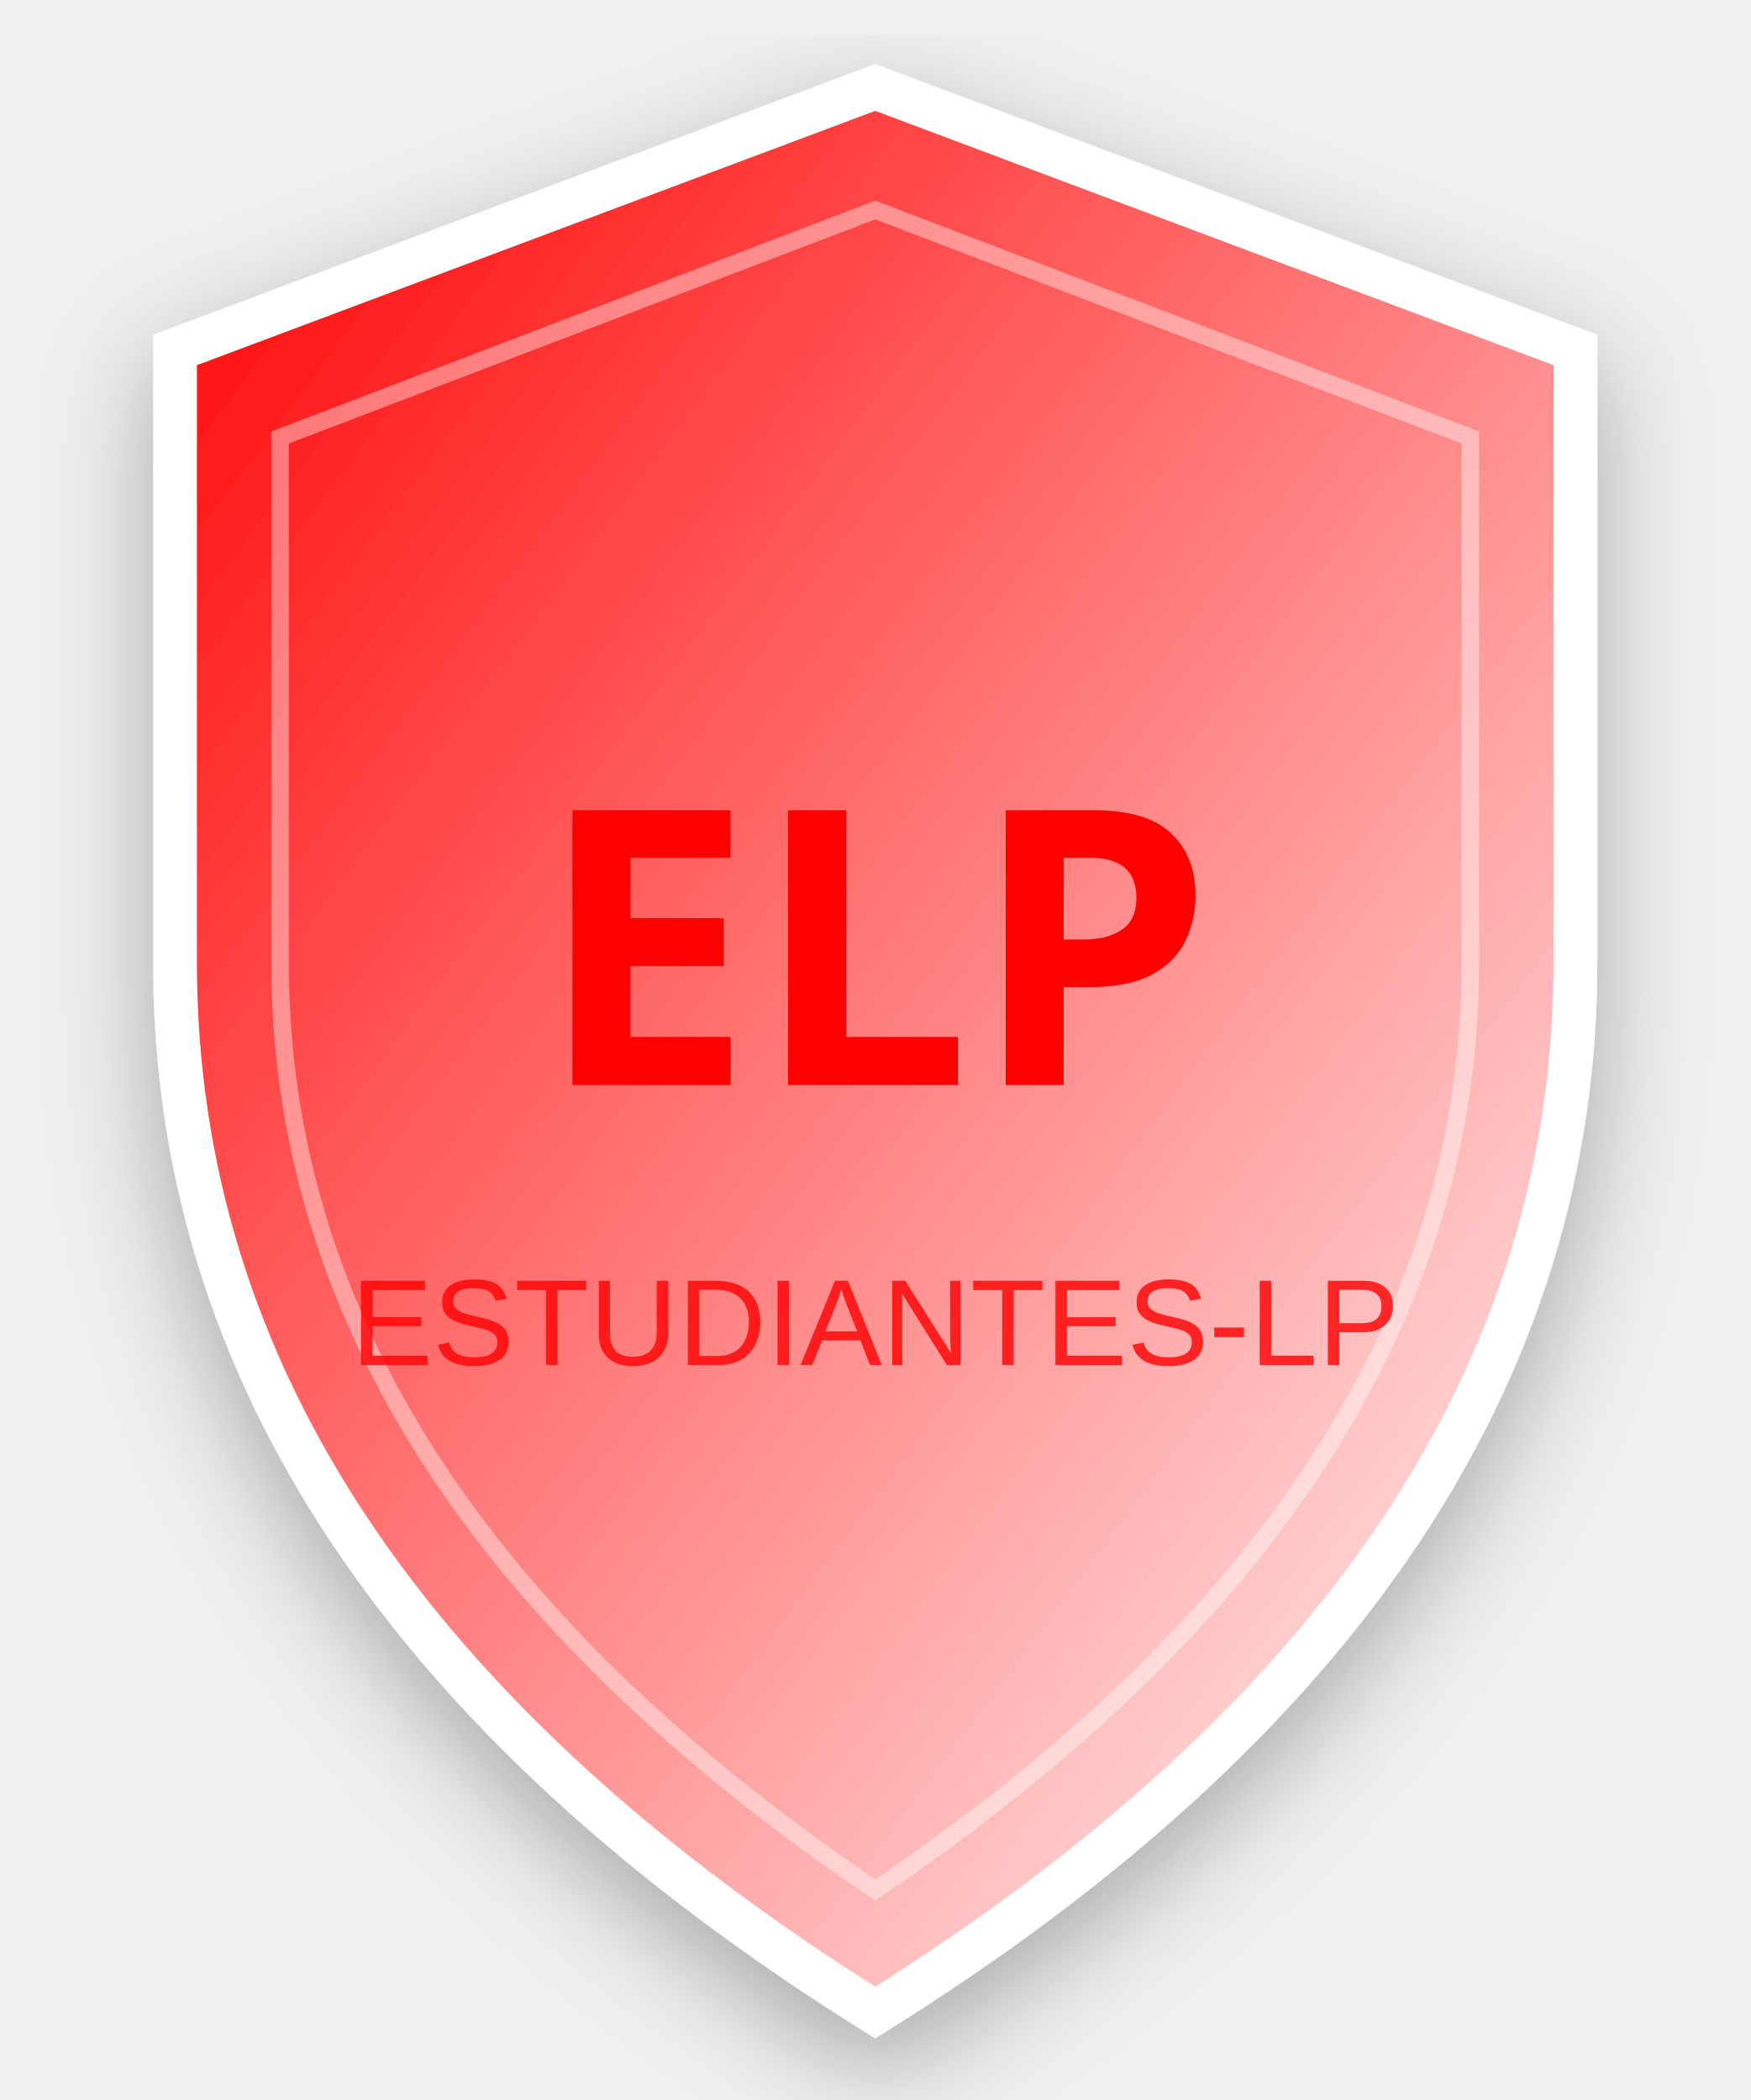
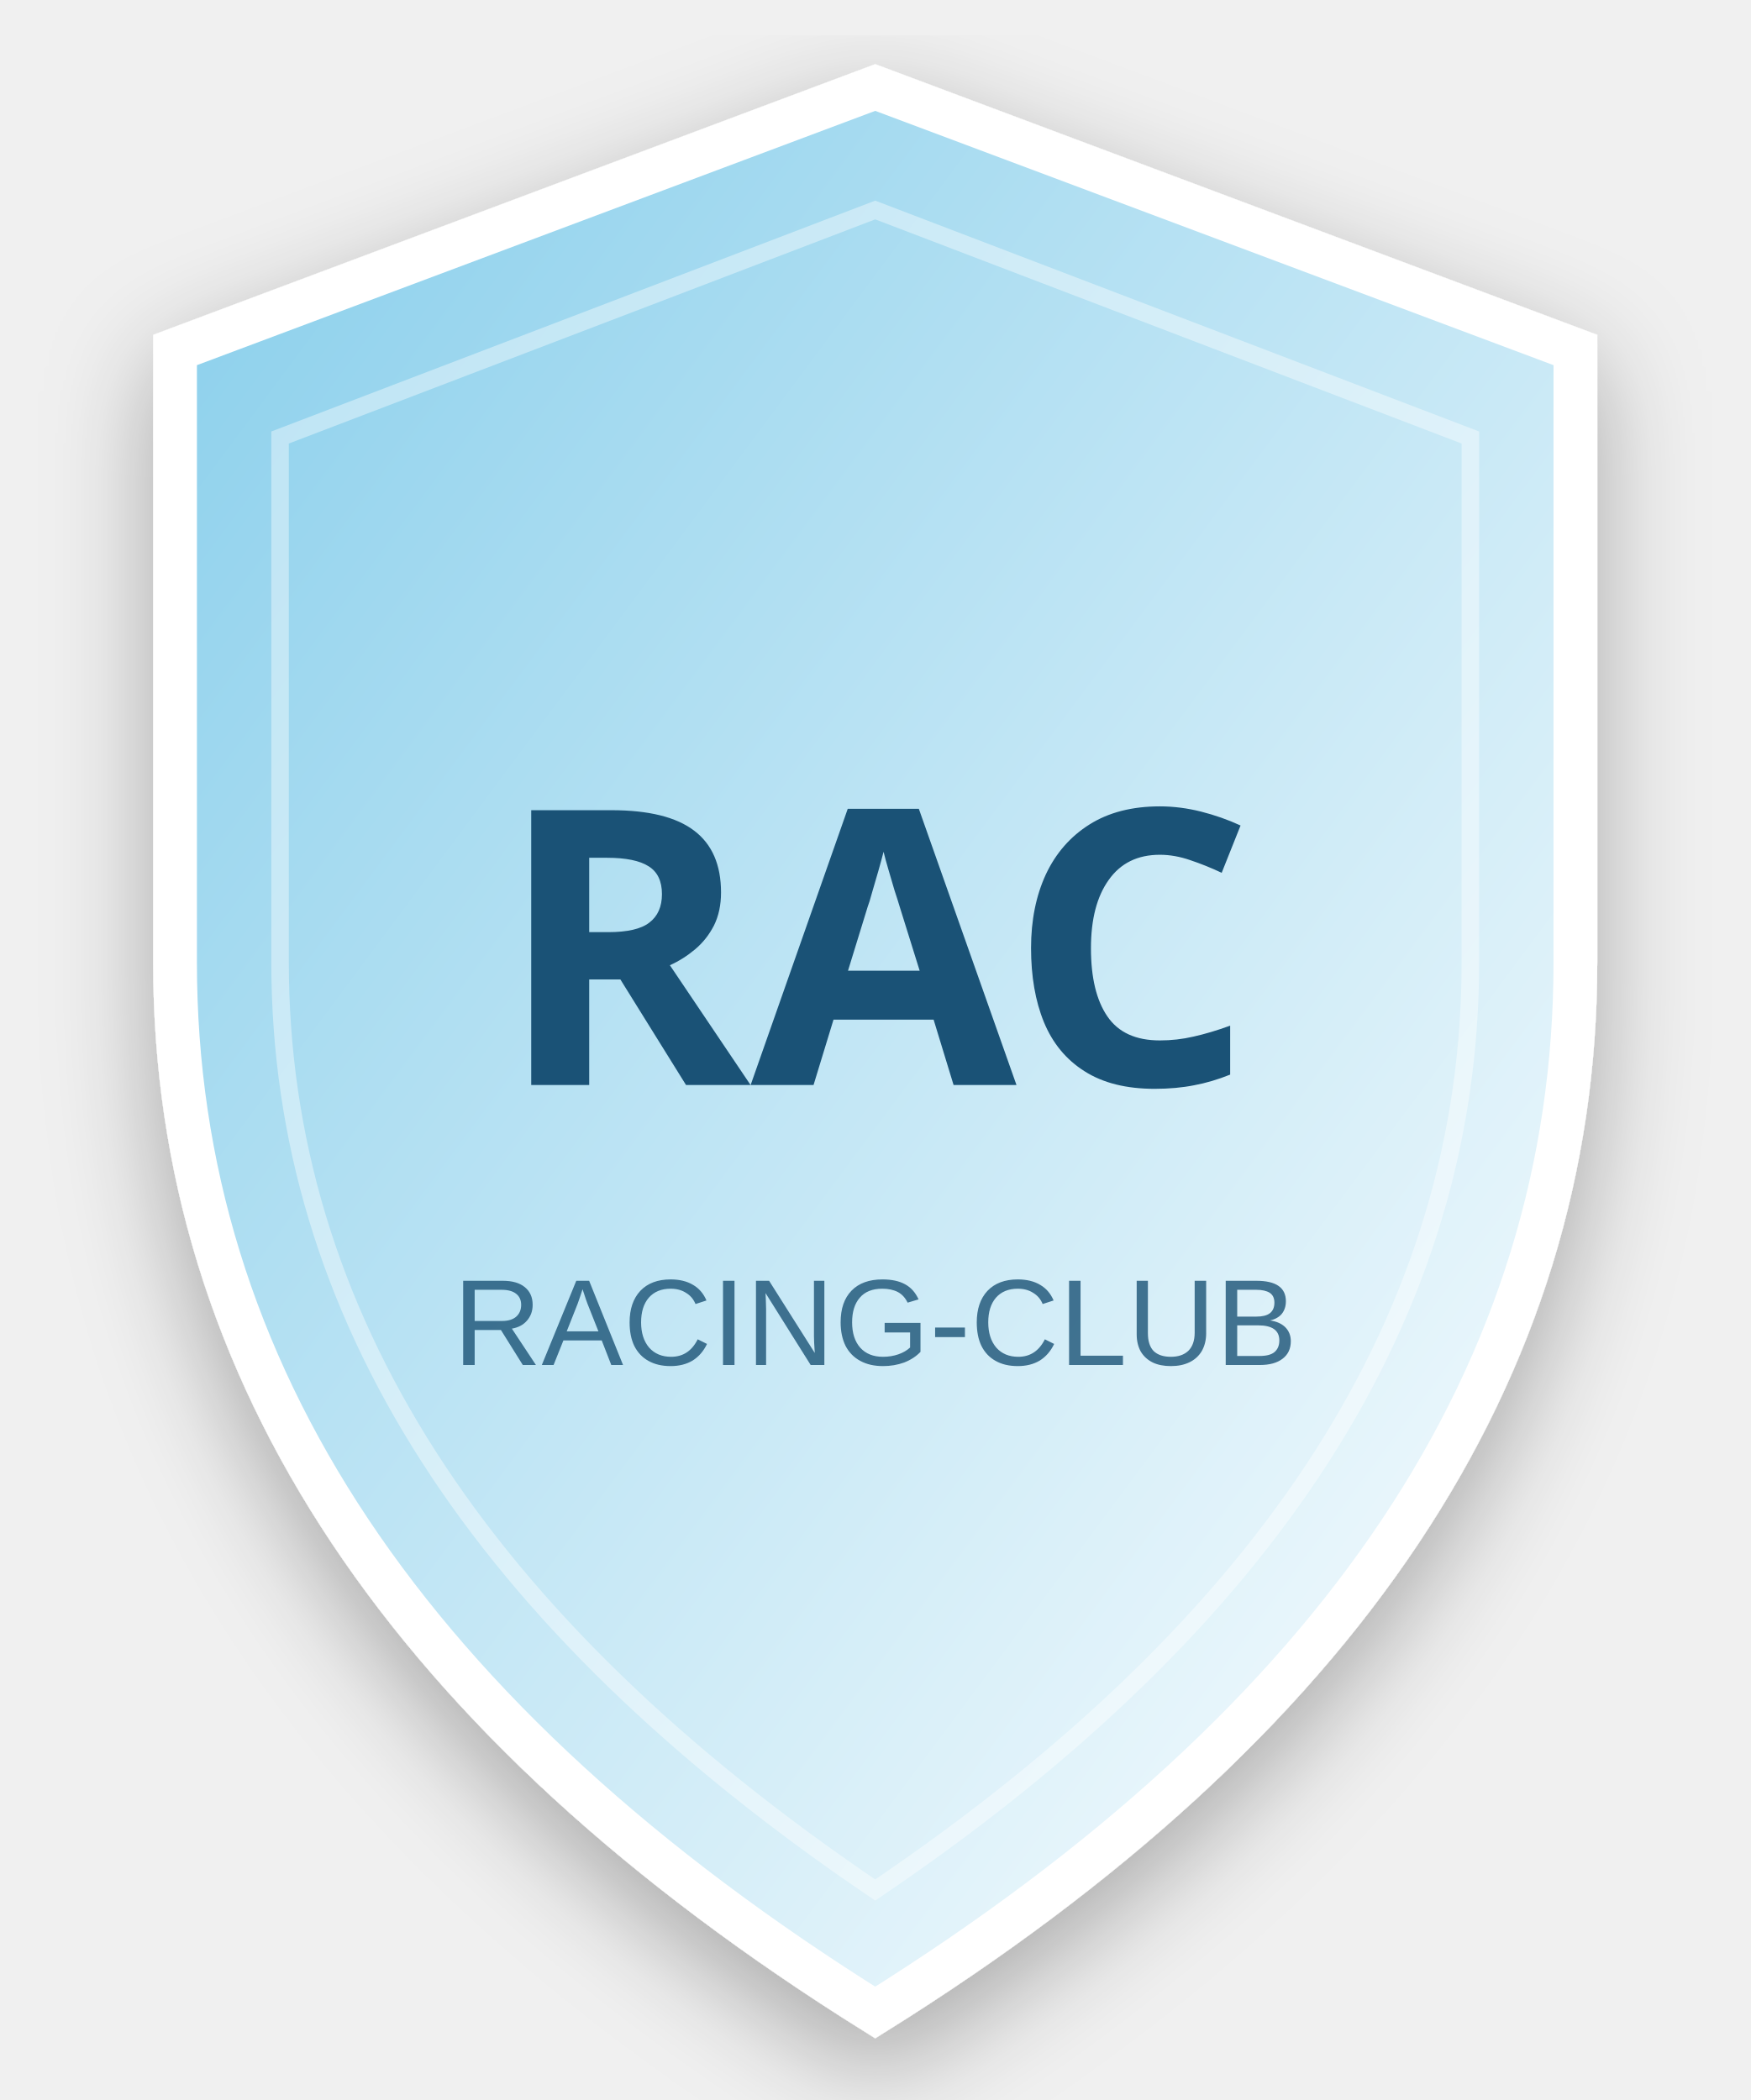
<svg xmlns="http://www.w3.org/2000/svg" viewBox="0 0 100 120" width="100" height="120">
  <defs>
-     <linearGradient id="bg_estudiantes-lp" x1="0%" y1="0%" x2="100%" y2="100%">
-       <stop offset="0%" style="stop-color:#FF0000;stop-opacity:1" />
+     <linearGradient id="bg_racing-club" x1="0%" y1="0%" x2="100%" y2="100%">
+       <stop offset="0%" style="stop-color:#87CEEB;stop-opacity:1" />
      <stop offset="100%" style="stop-color:#FFFFFF;stop-opacity:1" />
    </linearGradient>
-     <filter id="shadow_estudiantes-lp">
+     <filter id="shadow_racing-club">
      <feDropShadow dx="0" dy="2" stdDeviation="3" flood-color="#000" flood-opacity="0.3" />
    </filter>
  </defs>
-   <path d="M50 5 L90 20 L90 55 Q90 90 50 115 Q10 90 10 55 L10 20 Z" fill="url(#bg_estudiantes-lp)" stroke="#FFFFFF" stroke-width="2.5" filter="url(#shadow_estudiantes-lp)" />
+   <path d="M50 5 L90 20 L90 55 Q90 90 50 115 Q10 90 10 55 L10 20 Z" fill="url(#bg_racing-club)" stroke="#FFFFFF" stroke-width="2.5" filter="url(#shadow_racing-club)" />
  <path d="M50 12 L84 25 L84 55 Q84 85 50 108 Q16 85 16 55 L16 25 Z" fill="none" stroke="#FFFFFF" stroke-width="1" opacity="0.4" />
-   <text x="50" y="62" text-anchor="middle" font-family="Arial Black, sans-serif" font-size="22" font-weight="900" fill="#FF0000">ELP</text>
-   <text x="50" y="78" text-anchor="middle" font-family="Arial, sans-serif" font-size="7" fill="#FF0000" opacity="0.8">ESTUDIANTES-LP</text>
+   <text x="50" y="62" text-anchor="middle" font-family="Arial Black, sans-serif" font-size="22" font-weight="900" fill="#1a5276">RAC</text>
+   <text x="50" y="78" text-anchor="middle" font-family="Arial, sans-serif" font-size="7" fill="#1a5276" opacity="0.8">RACING-CLUB</text>
</svg>
